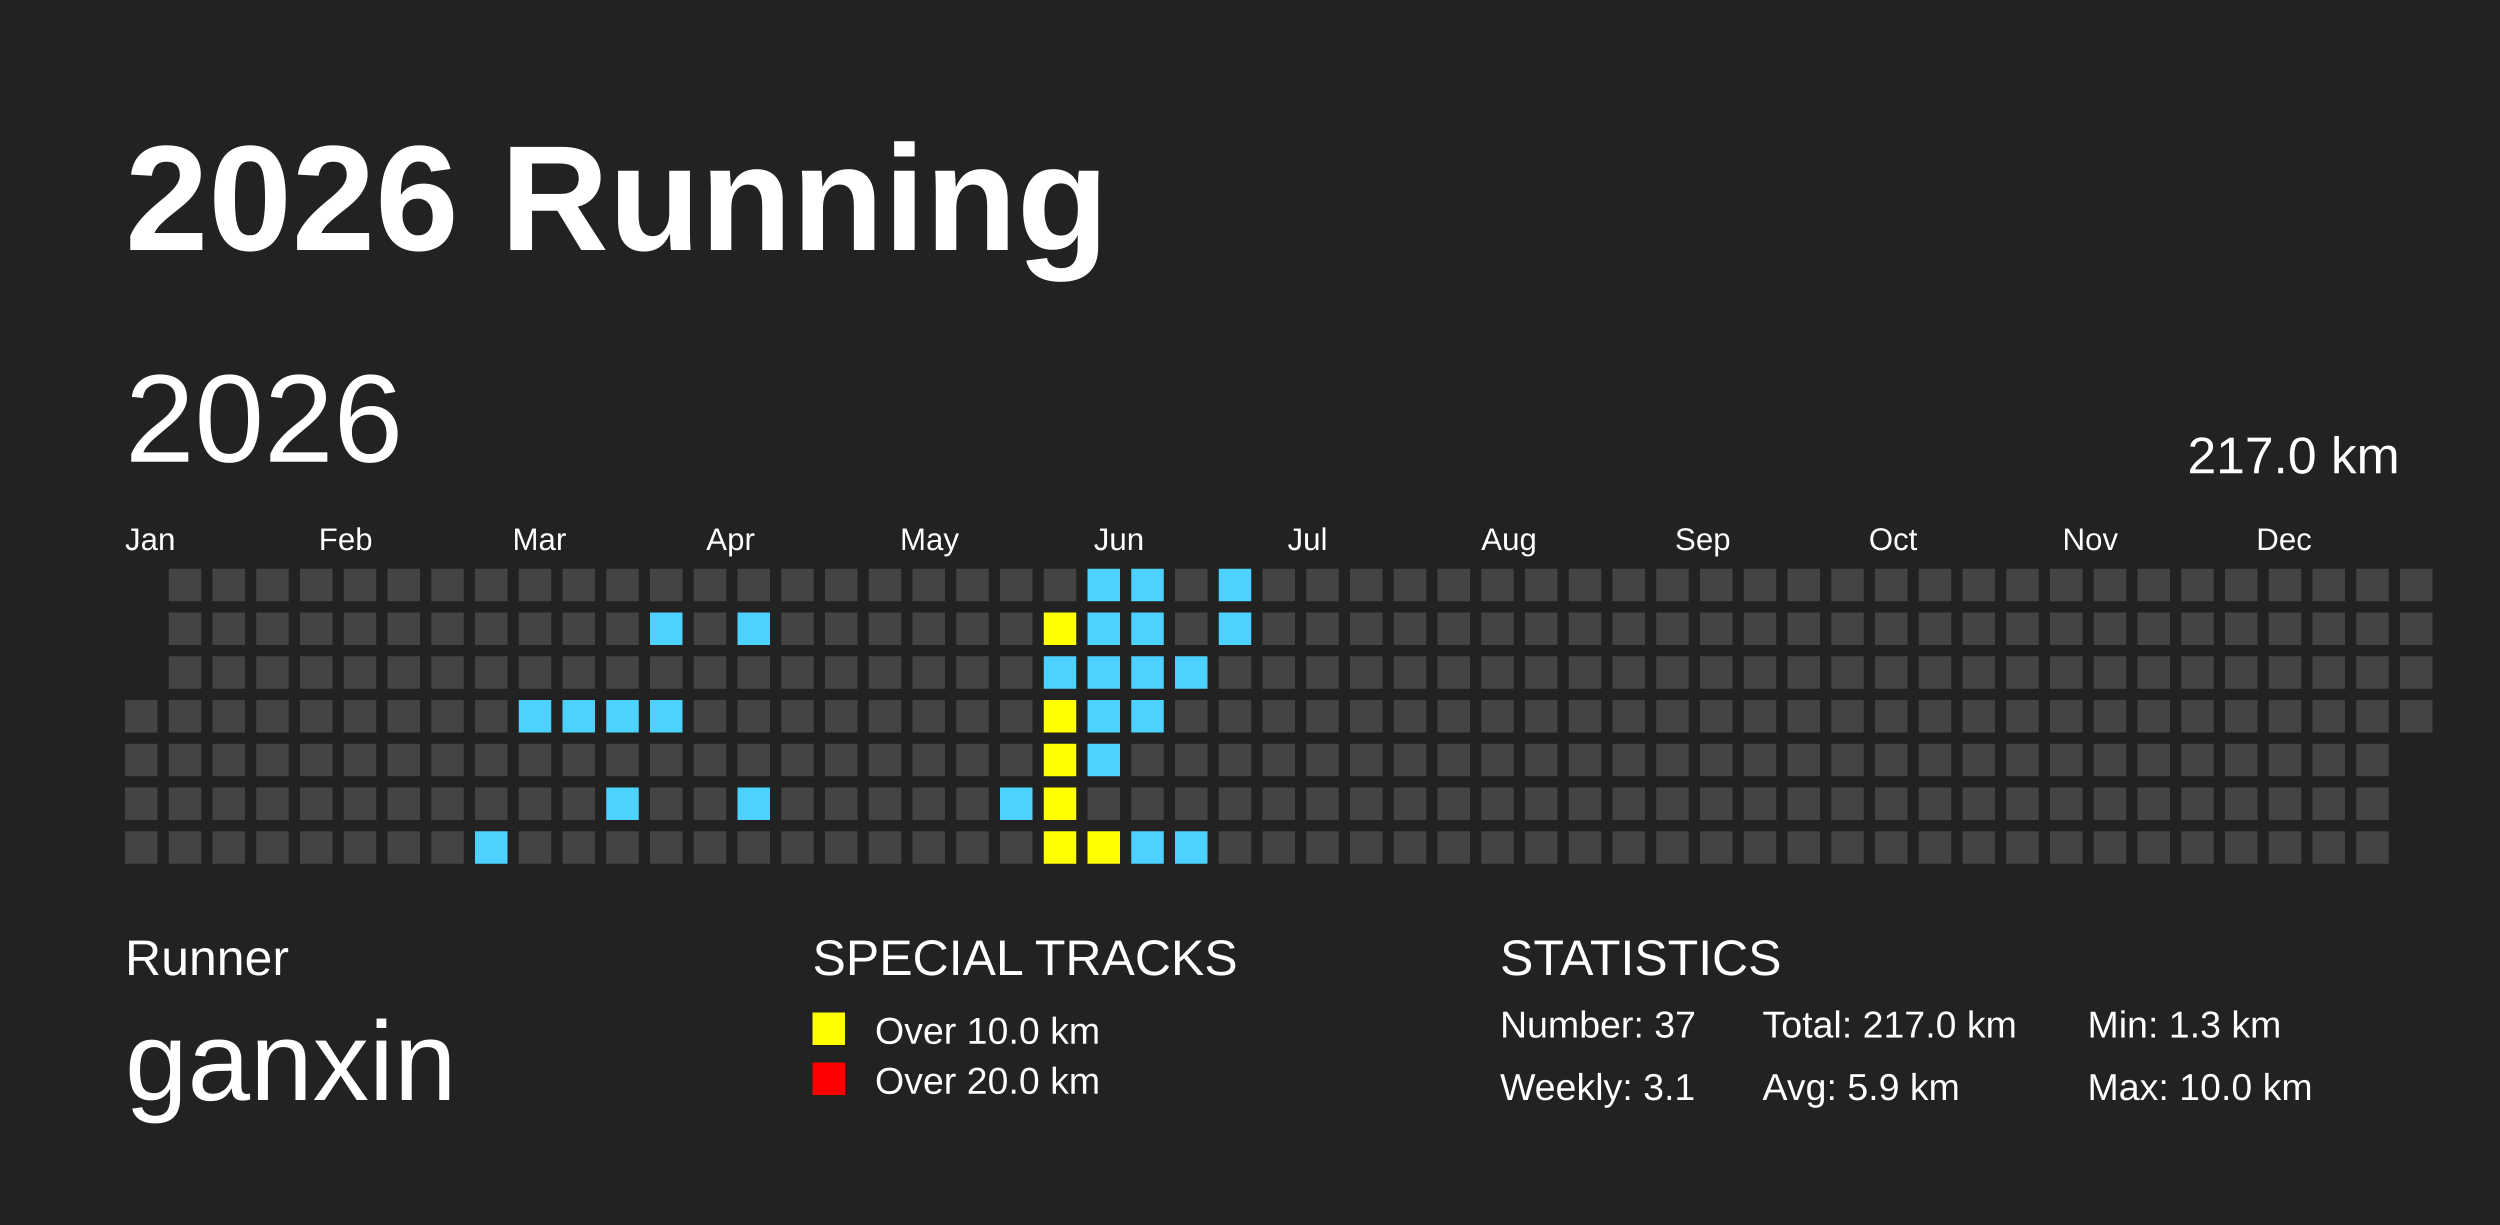
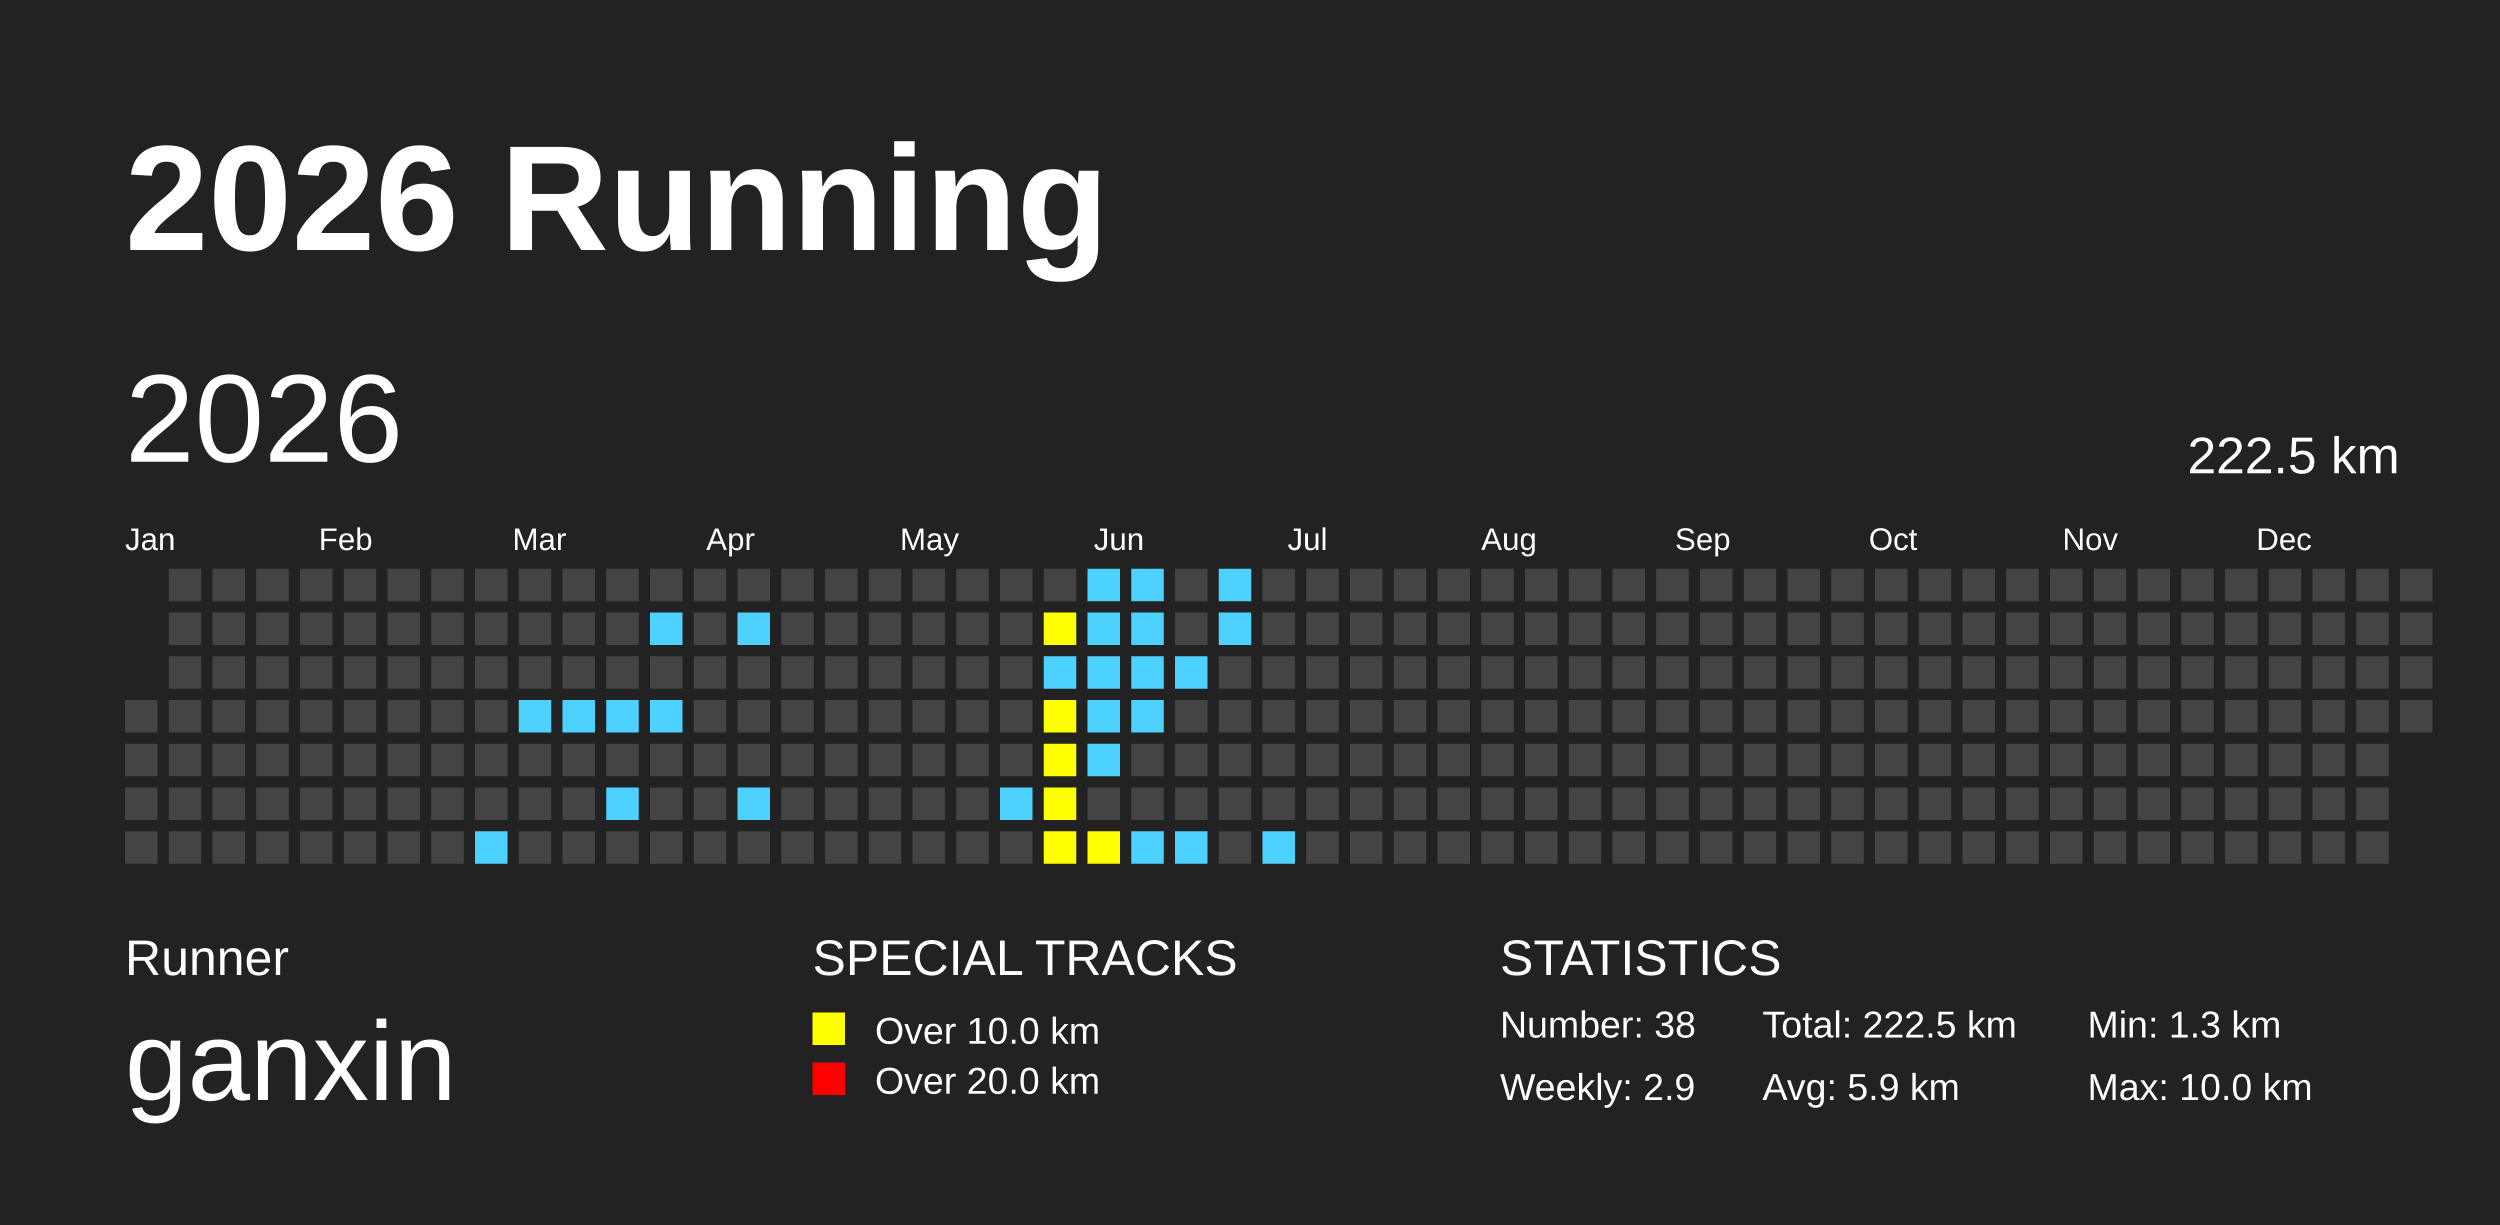
<svg xmlns="http://www.w3.org/2000/svg" baseProfile="full" height="98mm" version="1.1" viewBox="0,0,200,98" width="200mm">
  <defs>
    <pattern height="2" id="indoor-stripe" patternUnits="userSpaceOnUse" width="2">
      <line stroke="white" stroke-opacity="0.45" stroke-width="0.5" x1="0" x2="2" y1="2" y2="0" />
    </pattern>
  </defs>
  <rect fill="#222222" height="98" width="200" x="0" y="0" />
  <text fill="#FFFFFF" style="font-size:12px; font-family:Arial; font-weight:bold;" x="10" y="20">2026 Running</text>
  <text fill="#FFFFFF" style="font-size:4px; font-family:Arial" x="10" y="78">Runner</text>
  <text fill="#FFFFFF" style="font-size:9px; font-family:Arial" x="10" y="88">ganxin</text>
  <text fill="#FFFFFF" style="font-size:4px; font-family:Arial" x="65" y="78">SPECIAL TRACKS</text>
  <rect fill="yellow" height="2.6" width="2.6" x="65" y="81" />
  <text fill="#FFFFFF" style="font-size:3px; font-family:Arial" x="70" y="83.5">Over 10.0 km</text>
  <rect fill="red" height="2.6" width="2.6" x="65" y="85" />
  <text fill="#FFFFFF" style="font-size:3px; font-family:Arial" x="70" y="87.5">Over 20.0 km</text>
  <text fill="#FFFFFF" style="font-size:4px; font-family:Arial" x="120" y="78">STATISTICS</text>
-   <text fill="#FFFFFF" style="font-size:3px; font-family:Arial" x="120" y="83">Number: 37</text>
-   <text fill="#FFFFFF" style="font-size:3px; font-family:Arial" x="120" y="88">Weekly: 3.1</text>
-   <text fill="#FFFFFF" style="font-size:3px; font-family:Arial" x="141" y="83">Total: 217.0 km</text>
+   <text fill="#FFFFFF" style="font-size:3px; font-family:Arial" x="120" y="83">Number: 38</text>
+   <text fill="#FFFFFF" style="font-size:3px; font-family:Arial" x="120" y="88">Weekly: 2.9</text>
+   <text fill="#FFFFFF" style="font-size:3px; font-family:Arial" x="141" y="83">Total: 222.5 km</text>
  <text fill="#FFFFFF" style="font-size:3px; font-family:Arial" x="141" y="88">Avg: 5.9 km</text>
  <text fill="#FFFFFF" style="font-size:3px; font-family:Arial" x="167" y="83">Min: 1.3 km</text>
  <text fill="#FFFFFF" style="font-size:3px; font-family:Arial" x="167" y="88">Max: 10.0 km</text>
  <text dominant-baseline="hanging" fill="#FFFFFF" style="font-size:10.0px; font-family:Arial;" x="10" y="30">2026</text>
-   <text dominant-baseline="hanging" fill="#FFFFFF" style="font-size:4.125px; font-family:Arial;" x="175" y="35">217.0 km</text>
+   <text dominant-baseline="hanging" fill="#FFFFFF" style="font-size:4.125px; font-family:Arial;" x="175" y="35">222.5 km</text>
  <text fill="#FFFFFF" style="font-size:2.5px; font-family:Arial" x="10.0" y="44">Jan</text>
  <text fill="#FFFFFF" style="font-size:2.5px; font-family:Arial" x="25.5" y="44">Feb</text>
  <text fill="#FFFFFF" style="font-size:2.5px; font-family:Arial" x="41.0" y="44">Mar</text>
  <text fill="#FFFFFF" style="font-size:2.5px; font-family:Arial" x="56.5" y="44">Apr</text>
  <text fill="#FFFFFF" style="font-size:2.5px; font-family:Arial" x="72.0" y="44">May</text>
  <text fill="#FFFFFF" style="font-size:2.5px; font-family:Arial" x="87.5" y="44">Jun</text>
  <text fill="#FFFFFF" style="font-size:2.5px; font-family:Arial" x="103.0" y="44">Jul</text>
  <text fill="#FFFFFF" style="font-size:2.5px; font-family:Arial" x="118.5" y="44">Aug</text>
  <text fill="#FFFFFF" style="font-size:2.5px; font-family:Arial" x="134.0" y="44">Sep</text>
  <text fill="#FFFFFF" style="font-size:2.5px; font-family:Arial" x="149.5" y="44">Oct</text>
  <text fill="#FFFFFF" style="font-size:2.5px; font-family:Arial" x="165.0" y="44">Nov</text>
  <text fill="#FFFFFF" style="font-size:2.5px; font-family:Arial" x="180.5" y="44">Dec</text>
  <rect fill="#444444" height="2.6" width="2.6" x="10.0" y="56.0" />
  <rect fill="#444444" height="2.6" width="2.6" x="10.0" y="59.5" />
  <rect fill="#444444" height="2.6" width="2.6" x="10.0" y="63.0" />
  <rect fill="#444444" height="2.6" width="2.6" x="10.0" y="66.5" />
  <rect fill="#444444" height="2.6" width="2.6" x="13.5" y="45.5" />
  <rect fill="#444444" height="2.6" width="2.6" x="13.5" y="49.0" />
  <rect fill="#444444" height="2.6" width="2.6" x="13.5" y="52.5" />
  <rect fill="#444444" height="2.6" width="2.6" x="13.5" y="56.0" />
  <rect fill="#444444" height="2.6" width="2.6" x="13.5" y="59.5" />
  <rect fill="#444444" height="2.6" width="2.6" x="13.5" y="63.0" />
  <rect fill="#444444" height="2.6" width="2.6" x="13.5" y="66.5" />
  <rect fill="#444444" height="2.6" width="2.6" x="17.0" y="45.5" />
  <rect fill="#444444" height="2.6" width="2.6" x="17.0" y="49.0" />
  <rect fill="#444444" height="2.6" width="2.6" x="17.0" y="52.5" />
  <rect fill="#444444" height="2.6" width="2.6" x="17.0" y="56.0" />
  <rect fill="#444444" height="2.6" width="2.6" x="17.0" y="59.5" />
  <rect fill="#444444" height="2.6" width="2.6" x="17.0" y="63.0" />
  <rect fill="#444444" height="2.6" width="2.6" x="17.0" y="66.5" />
  <rect fill="#444444" height="2.6" width="2.6" x="20.5" y="45.5" />
  <rect fill="#444444" height="2.6" width="2.6" x="20.5" y="49.0" />
  <rect fill="#444444" height="2.6" width="2.6" x="20.5" y="52.5" />
  <rect fill="#444444" height="2.6" width="2.6" x="20.5" y="56.0" />
  <rect fill="#444444" height="2.6" width="2.6" x="20.5" y="59.5" />
  <rect fill="#444444" height="2.6" width="2.6" x="20.5" y="63.0" />
  <rect fill="#444444" height="2.6" width="2.6" x="20.5" y="66.5" />
  <rect fill="#444444" height="2.6" width="2.6" x="24.0" y="45.5" />
  <rect fill="#444444" height="2.6" width="2.6" x="24.0" y="49.0" />
  <rect fill="#444444" height="2.6" width="2.6" x="24.0" y="52.5" />
  <rect fill="#444444" height="2.6" width="2.6" x="24.0" y="56.0" />
  <rect fill="#444444" height="2.6" width="2.6" x="24.0" y="59.5" />
  <rect fill="#444444" height="2.6" width="2.6" x="24.0" y="63.0" />
  <rect fill="#444444" height="2.6" width="2.6" x="24.0" y="66.5" />
  <rect fill="#444444" height="2.6" width="2.6" x="27.5" y="45.5" />
  <rect fill="#444444" height="2.6" width="2.6" x="27.5" y="49.0" />
  <rect fill="#444444" height="2.6" width="2.6" x="27.5" y="52.5" />
  <rect fill="#444444" height="2.6" width="2.6" x="27.5" y="56.0" />
  <rect fill="#444444" height="2.6" width="2.6" x="27.5" y="59.5" />
  <rect fill="#444444" height="2.6" width="2.6" x="27.5" y="63.0" />
  <rect fill="#444444" height="2.6" width="2.6" x="27.5" y="66.5" />
  <rect fill="#444444" height="2.6" width="2.6" x="31.0" y="45.5" />
  <rect fill="#444444" height="2.6" width="2.6" x="31.0" y="49.0" />
  <rect fill="#444444" height="2.6" width="2.6" x="31.0" y="52.5" />
  <rect fill="#444444" height="2.6" width="2.6" x="31.0" y="56.0" />
  <rect fill="#444444" height="2.6" width="2.6" x="31.0" y="59.5" />
  <rect fill="#444444" height="2.6" width="2.6" x="31.0" y="63.0" />
  <rect fill="#444444" height="2.6" width="2.6" x="31.0" y="66.5" />
  <rect fill="#444444" height="2.6" width="2.6" x="34.5" y="45.5" />
  <rect fill="#444444" height="2.6" width="2.6" x="34.5" y="49.0" />
  <rect fill="#444444" height="2.6" width="2.6" x="34.5" y="52.5" />
  <rect fill="#444444" height="2.6" width="2.6" x="34.5" y="56.0" />
  <rect fill="#444444" height="2.6" width="2.6" x="34.5" y="59.5" />
  <rect fill="#444444" height="2.6" width="2.6" x="34.5" y="63.0" />
  <rect fill="#444444" height="2.6" width="2.6" x="34.5" y="66.5" />
  <rect fill="#444444" height="2.6" width="2.6" x="38.0" y="45.5" />
  <rect fill="#444444" height="2.6" width="2.6" x="38.0" y="49.0" />
  <rect fill="#444444" height="2.6" width="2.6" x="38.0" y="52.5" />
  <rect fill="#444444" height="2.6" width="2.6" x="38.0" y="56.0" />
  <rect fill="#444444" height="2.6" width="2.6" x="38.0" y="59.5" />
  <rect fill="#444444" height="2.6" width="2.6" x="38.0" y="63.0" />
  <rect fill="#4DD2FF" height="2.6" width="2.6" x="38.0" y="66.5" />
  <rect fill="#444444" height="2.6" width="2.6" x="41.5" y="45.5" />
  <rect fill="#444444" height="2.6" width="2.6" x="41.5" y="49.0" />
  <rect fill="#444444" height="2.6" width="2.6" x="41.5" y="52.5" />
  <rect fill="#4DD2FF" height="2.6" width="2.6" x="41.5" y="56.0" />
  <rect fill="#444444" height="2.6" width="2.6" x="41.5" y="59.5" />
  <rect fill="#444444" height="2.6" width="2.6" x="41.5" y="63.0" />
  <rect fill="#444444" height="2.6" width="2.6" x="41.5" y="66.5" />
  <rect fill="#444444" height="2.6" width="2.6" x="45.0" y="45.5" />
  <rect fill="#444444" height="2.6" width="2.6" x="45.0" y="49.0" />
  <rect fill="#444444" height="2.6" width="2.6" x="45.0" y="52.5" />
  <rect fill="#4DD2FF" height="2.6" width="2.6" x="45.0" y="56.0" />
  <rect fill="#444444" height="2.6" width="2.6" x="45.0" y="59.5" />
  <rect fill="#444444" height="2.6" width="2.6" x="45.0" y="63.0" />
  <rect fill="#444444" height="2.6" width="2.6" x="45.0" y="66.5" />
  <rect fill="#444444" height="2.6" width="2.6" x="48.5" y="45.5" />
  <rect fill="#444444" height="2.6" width="2.6" x="48.5" y="49.0" />
  <rect fill="#444444" height="2.6" width="2.6" x="48.5" y="52.5" />
  <rect fill="#4DD2FF" height="2.6" width="2.6" x="48.5" y="56.0" />
  <rect fill="#444444" height="2.6" width="2.6" x="48.5" y="59.5" />
  <rect fill="#4DD2FF" height="2.6" width="2.6" x="48.5" y="63.0" />
  <rect fill="#444444" height="2.6" width="2.6" x="48.5" y="66.5" />
  <rect fill="#444444" height="2.6" width="2.6" x="52.0" y="45.5" />
  <rect fill="#4DD2FF" height="2.6" width="2.6" x="52.0" y="49.0" />
  <rect fill="#444444" height="2.6" width="2.6" x="52.0" y="52.5" />
  <rect fill="#4DD2FF" height="2.6" width="2.6" x="52.0" y="56.0" />
  <rect fill="#444444" height="2.6" width="2.6" x="52.0" y="59.5" />
  <rect fill="#444444" height="2.6" width="2.6" x="52.0" y="63.0" />
  <rect fill="#444444" height="2.6" width="2.6" x="52.0" y="66.5" />
  <rect fill="#444444" height="2.6" width="2.6" x="55.5" y="45.5" />
  <rect fill="#444444" height="2.6" width="2.6" x="55.5" y="49.0" />
  <rect fill="#444444" height="2.6" width="2.6" x="55.5" y="52.5" />
  <rect fill="#444444" height="2.6" width="2.6" x="55.5" y="56.0" />
  <rect fill="#444444" height="2.6" width="2.6" x="55.5" y="59.5" />
  <rect fill="#444444" height="2.6" width="2.6" x="55.5" y="63.0" />
  <rect fill="#444444" height="2.6" width="2.6" x="55.5" y="66.5" />
  <rect fill="#444444" height="2.6" width="2.6" x="59.0" y="45.5" />
  <rect fill="#4DD2FF" height="2.6" width="2.6" x="59.0" y="49.0" />
  <rect fill="#444444" height="2.6" width="2.6" x="59.0" y="52.5" />
  <rect fill="#444444" height="2.6" width="2.6" x="59.0" y="56.0" />
  <rect fill="#444444" height="2.6" width="2.6" x="59.0" y="59.5" />
  <rect fill="#4DD2FF" height="2.6" width="2.6" x="59.0" y="63.0" />
  <rect fill="#444444" height="2.6" width="2.6" x="59.0" y="66.5" />
  <rect fill="#444444" height="2.6" width="2.6" x="62.5" y="45.5" />
  <rect fill="#444444" height="2.6" width="2.6" x="62.5" y="49.0" />
  <rect fill="#444444" height="2.6" width="2.6" x="62.5" y="52.5" />
  <rect fill="#444444" height="2.6" width="2.6" x="62.5" y="56.0" />
  <rect fill="#444444" height="2.6" width="2.6" x="62.5" y="59.5" />
  <rect fill="#444444" height="2.6" width="2.6" x="62.5" y="63.0" />
  <rect fill="#444444" height="2.6" width="2.6" x="62.5" y="66.5" />
  <rect fill="#444444" height="2.6" width="2.6" x="66.0" y="45.5" />
  <rect fill="#444444" height="2.6" width="2.6" x="66.0" y="49.0" />
  <rect fill="#444444" height="2.6" width="2.6" x="66.0" y="52.5" />
  <rect fill="#444444" height="2.6" width="2.6" x="66.0" y="56.0" />
  <rect fill="#444444" height="2.6" width="2.6" x="66.0" y="59.5" />
  <rect fill="#444444" height="2.6" width="2.6" x="66.0" y="63.0" />
  <rect fill="#444444" height="2.6" width="2.6" x="66.0" y="66.5" />
  <rect fill="#444444" height="2.6" width="2.6" x="69.5" y="45.5" />
  <rect fill="#444444" height="2.6" width="2.6" x="69.5" y="49.0" />
  <rect fill="#444444" height="2.6" width="2.6" x="69.5" y="52.5" />
  <rect fill="#444444" height="2.6" width="2.6" x="69.5" y="56.0" />
  <rect fill="#444444" height="2.6" width="2.6" x="69.5" y="59.5" />
  <rect fill="#444444" height="2.6" width="2.6" x="69.5" y="63.0" />
  <rect fill="#444444" height="2.6" width="2.6" x="69.5" y="66.5" />
  <rect fill="#444444" height="2.6" width="2.6" x="73.0" y="45.5" />
  <rect fill="#444444" height="2.6" width="2.6" x="73.0" y="49.0" />
  <rect fill="#444444" height="2.6" width="2.6" x="73.0" y="52.5" />
  <rect fill="#444444" height="2.6" width="2.6" x="73.0" y="56.0" />
  <rect fill="#444444" height="2.6" width="2.6" x="73.0" y="59.5" />
  <rect fill="#444444" height="2.6" width="2.6" x="73.0" y="63.0" />
  <rect fill="#444444" height="2.6" width="2.6" x="73.0" y="66.5" />
  <rect fill="#444444" height="2.6" width="2.6" x="76.5" y="45.5" />
  <rect fill="#444444" height="2.6" width="2.6" x="76.5" y="49.0" />
  <rect fill="#444444" height="2.6" width="2.6" x="76.5" y="52.5" />
  <rect fill="#444444" height="2.6" width="2.6" x="76.5" y="56.0" />
  <rect fill="#444444" height="2.6" width="2.6" x="76.5" y="59.5" />
  <rect fill="#444444" height="2.6" width="2.6" x="76.5" y="63.0" />
  <rect fill="#444444" height="2.6" width="2.6" x="76.5" y="66.5" />
  <rect fill="#444444" height="2.6" width="2.6" x="80.0" y="45.5" />
  <rect fill="#444444" height="2.6" width="2.6" x="80.0" y="49.0" />
  <rect fill="#444444" height="2.6" width="2.6" x="80.0" y="52.5" />
  <rect fill="#444444" height="2.6" width="2.6" x="80.0" y="56.0" />
  <rect fill="#444444" height="2.6" width="2.6" x="80.0" y="59.5" />
  <rect fill="#4DD2FF" height="2.6" width="2.6" x="80.0" y="63.0" />
  <rect fill="#444444" height="2.6" width="2.6" x="80.0" y="66.5" />
  <rect fill="#444444" height="2.6" width="2.6" x="83.5" y="45.5" />
  <rect fill="yellow" height="2.6" width="2.6" x="83.5" y="49.0" />
  <rect fill="#4DD2FF" height="2.6" width="2.6" x="83.5" y="52.5" />
  <rect fill="yellow" height="2.6" width="2.6" x="83.5" y="56.0" />
  <rect fill="yellow" height="2.6" width="2.6" x="83.5" y="59.5" />
  <rect fill="yellow" height="2.6" width="2.6" x="83.5" y="63.0" />
  <rect fill="yellow" height="2.6" width="2.6" x="83.5" y="66.5" />
  <rect fill="#4DD2FF" height="2.6" width="2.6" x="87.0" y="45.5" />
  <rect fill="#4DD2FF" height="2.6" width="2.6" x="87.0" y="49.0" />
  <rect fill="#4DD2FF" height="2.6" width="2.6" x="87.0" y="52.5" />
  <rect fill="#4DD2FF" height="2.6" width="2.6" x="87.0" y="56.0" />
  <rect fill="#4DD2FF" height="2.6" width="2.6" x="87.0" y="59.5" />
  <rect fill="#444444" height="2.6" width="2.6" x="87.0" y="63.0" />
  <rect fill="yellow" height="2.6" width="2.6" x="87.0" y="66.5" />
  <rect fill="#4DD2FF" height="2.6" width="2.6" x="90.5" y="45.5" />
  <rect fill="#4DD2FF" height="2.6" width="2.6" x="90.5" y="49.0" />
  <rect fill="#4DD2FF" height="2.6" width="2.6" x="90.5" y="52.5" />
  <rect fill="#4DD2FF" height="2.6" width="2.6" x="90.5" y="56.0" />
  <rect fill="#444444" height="2.6" width="2.6" x="90.5" y="59.5" />
  <rect fill="#444444" height="2.6" width="2.6" x="90.5" y="63.0" />
  <rect fill="#4DD2FF" height="2.6" width="2.6" x="90.5" y="66.5" />
  <rect fill="#444444" height="2.6" width="2.6" x="94.0" y="45.5" />
  <rect fill="#444444" height="2.6" width="2.6" x="94.0" y="49.0" />
  <rect fill="#4DD2FF" height="2.6" width="2.6" x="94.0" y="52.5" />
  <rect fill="#444444" height="2.6" width="2.6" x="94.0" y="56.0" />
  <rect fill="#444444" height="2.6" width="2.6" x="94.0" y="59.5" />
  <rect fill="#444444" height="2.6" width="2.6" x="94.0" y="63.0" />
  <rect fill="#4DD2FF" height="2.6" width="2.6" x="94.0" y="66.5" />
  <rect fill="#4DD2FF" height="2.6" width="2.6" x="97.5" y="45.5" />
  <rect fill="#4DD2FF" height="2.6" width="2.6" x="97.5" y="49.0" />
  <rect fill="#444444" height="2.6" width="2.6" x="97.5" y="52.5" />
  <rect fill="#444444" height="2.6" width="2.6" x="97.5" y="56.0" />
  <rect fill="#444444" height="2.6" width="2.6" x="97.5" y="59.5" />
  <rect fill="#444444" height="2.6" width="2.6" x="97.5" y="63.0" />
  <rect fill="#444444" height="2.6" width="2.6" x="97.5" y="66.5" />
  <rect fill="#444444" height="2.6" width="2.6" x="101.0" y="45.5" />
  <rect fill="#444444" height="2.6" width="2.6" x="101.0" y="49.0" />
  <rect fill="#444444" height="2.6" width="2.6" x="101.0" y="52.5" />
  <rect fill="#444444" height="2.6" width="2.6" x="101.0" y="56.0" />
  <rect fill="#444444" height="2.6" width="2.6" x="101.0" y="59.5" />
  <rect fill="#444444" height="2.6" width="2.6" x="101.0" y="63.0" />
-   <rect fill="#444444" height="2.6" width="2.6" x="101.0" y="66.5" />
+   <rect fill="#4DD2FF" height="2.6" width="2.6" x="101.0" y="66.5" />
  <rect fill="#444444" height="2.6" width="2.6" x="104.5" y="45.5" />
  <rect fill="#444444" height="2.6" width="2.6" x="104.5" y="49.0" />
  <rect fill="#444444" height="2.6" width="2.6" x="104.5" y="52.5" />
  <rect fill="#444444" height="2.6" width="2.6" x="104.5" y="56.0" />
  <rect fill="#444444" height="2.6" width="2.6" x="104.5" y="59.5" />
  <rect fill="#444444" height="2.6" width="2.6" x="104.5" y="63.0" />
  <rect fill="#444444" height="2.6" width="2.6" x="104.5" y="66.5" />
  <rect fill="#444444" height="2.6" width="2.6" x="108.0" y="45.5" />
  <rect fill="#444444" height="2.6" width="2.6" x="108.0" y="49.0" />
  <rect fill="#444444" height="2.6" width="2.6" x="108.0" y="52.5" />
  <rect fill="#444444" height="2.6" width="2.6" x="108.0" y="56.0" />
  <rect fill="#444444" height="2.6" width="2.6" x="108.0" y="59.5" />
  <rect fill="#444444" height="2.6" width="2.6" x="108.0" y="63.0" />
  <rect fill="#444444" height="2.6" width="2.6" x="108.0" y="66.5" />
  <rect fill="#444444" height="2.6" width="2.6" x="111.5" y="45.5" />
  <rect fill="#444444" height="2.6" width="2.6" x="111.5" y="49.0" />
  <rect fill="#444444" height="2.6" width="2.6" x="111.5" y="52.5" />
  <rect fill="#444444" height="2.6" width="2.6" x="111.5" y="56.0" />
  <rect fill="#444444" height="2.6" width="2.6" x="111.5" y="59.5" />
  <rect fill="#444444" height="2.6" width="2.6" x="111.5" y="63.0" />
  <rect fill="#444444" height="2.6" width="2.6" x="111.5" y="66.5" />
  <rect fill="#444444" height="2.6" width="2.6" x="115.0" y="45.5" />
  <rect fill="#444444" height="2.6" width="2.6" x="115.0" y="49.0" />
  <rect fill="#444444" height="2.6" width="2.6" x="115.0" y="52.5" />
  <rect fill="#444444" height="2.6" width="2.6" x="115.0" y="56.0" />
  <rect fill="#444444" height="2.6" width="2.6" x="115.0" y="59.5" />
  <rect fill="#444444" height="2.6" width="2.6" x="115.0" y="63.0" />
  <rect fill="#444444" height="2.6" width="2.6" x="115.0" y="66.5" />
  <rect fill="#444444" height="2.6" width="2.6" x="118.5" y="45.5" />
  <rect fill="#444444" height="2.6" width="2.6" x="118.5" y="49.0" />
  <rect fill="#444444" height="2.6" width="2.6" x="118.5" y="52.5" />
  <rect fill="#444444" height="2.6" width="2.6" x="118.5" y="56.0" />
  <rect fill="#444444" height="2.6" width="2.6" x="118.5" y="59.5" />
  <rect fill="#444444" height="2.6" width="2.6" x="118.5" y="63.0" />
  <rect fill="#444444" height="2.6" width="2.6" x="118.5" y="66.5" />
  <rect fill="#444444" height="2.6" width="2.6" x="122.0" y="45.5" />
  <rect fill="#444444" height="2.6" width="2.6" x="122.0" y="49.0" />
  <rect fill="#444444" height="2.6" width="2.6" x="122.0" y="52.5" />
  <rect fill="#444444" height="2.6" width="2.6" x="122.0" y="56.0" />
  <rect fill="#444444" height="2.6" width="2.6" x="122.0" y="59.5" />
  <rect fill="#444444" height="2.6" width="2.6" x="122.0" y="63.0" />
  <rect fill="#444444" height="2.6" width="2.6" x="122.0" y="66.5" />
  <rect fill="#444444" height="2.6" width="2.6" x="125.5" y="45.5" />
  <rect fill="#444444" height="2.6" width="2.6" x="125.5" y="49.0" />
  <rect fill="#444444" height="2.6" width="2.6" x="125.5" y="52.5" />
  <rect fill="#444444" height="2.6" width="2.6" x="125.5" y="56.0" />
  <rect fill="#444444" height="2.6" width="2.6" x="125.5" y="59.5" />
  <rect fill="#444444" height="2.6" width="2.6" x="125.5" y="63.0" />
  <rect fill="#444444" height="2.6" width="2.6" x="125.5" y="66.5" />
  <rect fill="#444444" height="2.6" width="2.6" x="129.0" y="45.5" />
  <rect fill="#444444" height="2.6" width="2.6" x="129.0" y="49.0" />
  <rect fill="#444444" height="2.6" width="2.6" x="129.0" y="52.5" />
  <rect fill="#444444" height="2.6" width="2.6" x="129.0" y="56.0" />
  <rect fill="#444444" height="2.6" width="2.6" x="129.0" y="59.5" />
  <rect fill="#444444" height="2.6" width="2.6" x="129.0" y="63.0" />
  <rect fill="#444444" height="2.6" width="2.6" x="129.0" y="66.5" />
  <rect fill="#444444" height="2.6" width="2.6" x="132.5" y="45.5" />
  <rect fill="#444444" height="2.6" width="2.6" x="132.5" y="49.0" />
  <rect fill="#444444" height="2.6" width="2.6" x="132.5" y="52.5" />
  <rect fill="#444444" height="2.6" width="2.6" x="132.5" y="56.0" />
  <rect fill="#444444" height="2.6" width="2.6" x="132.5" y="59.5" />
  <rect fill="#444444" height="2.6" width="2.6" x="132.5" y="63.0" />
  <rect fill="#444444" height="2.6" width="2.6" x="132.5" y="66.5" />
  <rect fill="#444444" height="2.6" width="2.6" x="136.0" y="45.5" />
  <rect fill="#444444" height="2.6" width="2.6" x="136.0" y="49.0" />
  <rect fill="#444444" height="2.6" width="2.6" x="136.0" y="52.5" />
  <rect fill="#444444" height="2.6" width="2.6" x="136.0" y="56.0" />
  <rect fill="#444444" height="2.6" width="2.6" x="136.0" y="59.5" />
  <rect fill="#444444" height="2.6" width="2.6" x="136.0" y="63.0" />
  <rect fill="#444444" height="2.6" width="2.6" x="136.0" y="66.5" />
  <rect fill="#444444" height="2.6" width="2.6" x="139.5" y="45.5" />
  <rect fill="#444444" height="2.6" width="2.6" x="139.5" y="49.0" />
  <rect fill="#444444" height="2.6" width="2.6" x="139.5" y="52.5" />
  <rect fill="#444444" height="2.6" width="2.6" x="139.5" y="56.0" />
  <rect fill="#444444" height="2.6" width="2.6" x="139.5" y="59.5" />
  <rect fill="#444444" height="2.6" width="2.6" x="139.5" y="63.0" />
  <rect fill="#444444" height="2.6" width="2.6" x="139.5" y="66.5" />
  <rect fill="#444444" height="2.6" width="2.6" x="143.0" y="45.5" />
  <rect fill="#444444" height="2.6" width="2.6" x="143.0" y="49.0" />
  <rect fill="#444444" height="2.6" width="2.6" x="143.0" y="52.5" />
  <rect fill="#444444" height="2.6" width="2.6" x="143.0" y="56.0" />
  <rect fill="#444444" height="2.6" width="2.6" x="143.0" y="59.5" />
  <rect fill="#444444" height="2.6" width="2.6" x="143.0" y="63.0" />
  <rect fill="#444444" height="2.6" width="2.6" x="143.0" y="66.5" />
  <rect fill="#444444" height="2.6" width="2.6" x="146.5" y="45.5" />
  <rect fill="#444444" height="2.6" width="2.6" x="146.5" y="49.0" />
  <rect fill="#444444" height="2.6" width="2.6" x="146.5" y="52.5" />
  <rect fill="#444444" height="2.6" width="2.6" x="146.5" y="56.0" />
  <rect fill="#444444" height="2.6" width="2.6" x="146.5" y="59.5" />
  <rect fill="#444444" height="2.6" width="2.6" x="146.5" y="63.0" />
  <rect fill="#444444" height="2.6" width="2.6" x="146.5" y="66.5" />
  <rect fill="#444444" height="2.6" width="2.6" x="150.0" y="45.5" />
  <rect fill="#444444" height="2.6" width="2.6" x="150.0" y="49.0" />
  <rect fill="#444444" height="2.6" width="2.6" x="150.0" y="52.5" />
  <rect fill="#444444" height="2.6" width="2.6" x="150.0" y="56.0" />
  <rect fill="#444444" height="2.6" width="2.6" x="150.0" y="59.5" />
  <rect fill="#444444" height="2.6" width="2.6" x="150.0" y="63.0" />
  <rect fill="#444444" height="2.6" width="2.6" x="150.0" y="66.5" />
  <rect fill="#444444" height="2.6" width="2.6" x="153.5" y="45.5" />
  <rect fill="#444444" height="2.6" width="2.6" x="153.5" y="49.0" />
  <rect fill="#444444" height="2.6" width="2.6" x="153.5" y="52.5" />
  <rect fill="#444444" height="2.6" width="2.6" x="153.5" y="56.0" />
  <rect fill="#444444" height="2.6" width="2.6" x="153.5" y="59.5" />
  <rect fill="#444444" height="2.6" width="2.6" x="153.5" y="63.0" />
  <rect fill="#444444" height="2.6" width="2.6" x="153.5" y="66.5" />
  <rect fill="#444444" height="2.6" width="2.6" x="157.0" y="45.5" />
  <rect fill="#444444" height="2.6" width="2.6" x="157.0" y="49.0" />
  <rect fill="#444444" height="2.6" width="2.6" x="157.0" y="52.5" />
  <rect fill="#444444" height="2.6" width="2.6" x="157.0" y="56.0" />
  <rect fill="#444444" height="2.6" width="2.6" x="157.0" y="59.5" />
  <rect fill="#444444" height="2.6" width="2.6" x="157.0" y="63.0" />
  <rect fill="#444444" height="2.6" width="2.6" x="157.0" y="66.5" />
  <rect fill="#444444" height="2.6" width="2.6" x="160.5" y="45.5" />
  <rect fill="#444444" height="2.6" width="2.6" x="160.5" y="49.0" />
  <rect fill="#444444" height="2.6" width="2.6" x="160.5" y="52.5" />
  <rect fill="#444444" height="2.6" width="2.6" x="160.5" y="56.0" />
  <rect fill="#444444" height="2.6" width="2.6" x="160.5" y="59.5" />
  <rect fill="#444444" height="2.6" width="2.6" x="160.5" y="63.0" />
  <rect fill="#444444" height="2.6" width="2.6" x="160.5" y="66.5" />
  <rect fill="#444444" height="2.6" width="2.6" x="164.0" y="45.5" />
  <rect fill="#444444" height="2.6" width="2.6" x="164.0" y="49.0" />
  <rect fill="#444444" height="2.6" width="2.6" x="164.0" y="52.5" />
  <rect fill="#444444" height="2.6" width="2.6" x="164.0" y="56.0" />
  <rect fill="#444444" height="2.6" width="2.6" x="164.0" y="59.5" />
  <rect fill="#444444" height="2.6" width="2.6" x="164.0" y="63.0" />
  <rect fill="#444444" height="2.6" width="2.6" x="164.0" y="66.5" />
  <rect fill="#444444" height="2.6" width="2.6" x="167.5" y="45.5" />
  <rect fill="#444444" height="2.6" width="2.6" x="167.5" y="49.0" />
  <rect fill="#444444" height="2.6" width="2.6" x="167.5" y="52.5" />
  <rect fill="#444444" height="2.6" width="2.6" x="167.5" y="56.0" />
  <rect fill="#444444" height="2.6" width="2.6" x="167.5" y="59.5" />
  <rect fill="#444444" height="2.6" width="2.6" x="167.5" y="63.0" />
  <rect fill="#444444" height="2.6" width="2.6" x="167.5" y="66.5" />
  <rect fill="#444444" height="2.6" width="2.6" x="171.0" y="45.5" />
  <rect fill="#444444" height="2.6" width="2.6" x="171.0" y="49.0" />
  <rect fill="#444444" height="2.6" width="2.6" x="171.0" y="52.5" />
  <rect fill="#444444" height="2.6" width="2.6" x="171.0" y="56.0" />
  <rect fill="#444444" height="2.6" width="2.6" x="171.0" y="59.5" />
  <rect fill="#444444" height="2.6" width="2.6" x="171.0" y="63.0" />
  <rect fill="#444444" height="2.6" width="2.6" x="171.0" y="66.5" />
  <rect fill="#444444" height="2.6" width="2.6" x="174.5" y="45.5" />
  <rect fill="#444444" height="2.6" width="2.6" x="174.5" y="49.0" />
  <rect fill="#444444" height="2.6" width="2.6" x="174.5" y="52.5" />
  <rect fill="#444444" height="2.6" width="2.6" x="174.5" y="56.0" />
  <rect fill="#444444" height="2.6" width="2.6" x="174.5" y="59.5" />
  <rect fill="#444444" height="2.6" width="2.6" x="174.5" y="63.0" />
  <rect fill="#444444" height="2.6" width="2.6" x="174.5" y="66.5" />
  <rect fill="#444444" height="2.6" width="2.6" x="178.0" y="45.5" />
  <rect fill="#444444" height="2.6" width="2.6" x="178.0" y="49.0" />
  <rect fill="#444444" height="2.6" width="2.6" x="178.0" y="52.5" />
  <rect fill="#444444" height="2.6" width="2.6" x="178.0" y="56.0" />
  <rect fill="#444444" height="2.6" width="2.6" x="178.0" y="59.5" />
  <rect fill="#444444" height="2.6" width="2.6" x="178.0" y="63.0" />
  <rect fill="#444444" height="2.6" width="2.6" x="178.0" y="66.5" />
  <rect fill="#444444" height="2.6" width="2.6" x="181.5" y="45.5" />
  <rect fill="#444444" height="2.6" width="2.6" x="181.5" y="49.0" />
  <rect fill="#444444" height="2.6" width="2.6" x="181.5" y="52.5" />
  <rect fill="#444444" height="2.6" width="2.6" x="181.5" y="56.0" />
  <rect fill="#444444" height="2.6" width="2.6" x="181.5" y="59.5" />
  <rect fill="#444444" height="2.6" width="2.6" x="181.5" y="63.0" />
  <rect fill="#444444" height="2.6" width="2.6" x="181.5" y="66.5" />
  <rect fill="#444444" height="2.6" width="2.6" x="185.0" y="45.5" />
  <rect fill="#444444" height="2.6" width="2.6" x="185.0" y="49.0" />
  <rect fill="#444444" height="2.6" width="2.6" x="185.0" y="52.5" />
  <rect fill="#444444" height="2.6" width="2.6" x="185.0" y="56.0" />
  <rect fill="#444444" height="2.6" width="2.6" x="185.0" y="59.5" />
  <rect fill="#444444" height="2.6" width="2.6" x="185.0" y="63.0" />
  <rect fill="#444444" height="2.6" width="2.6" x="185.0" y="66.5" />
  <rect fill="#444444" height="2.6" width="2.6" x="188.5" y="45.5" />
  <rect fill="#444444" height="2.6" width="2.6" x="188.5" y="49.0" />
  <rect fill="#444444" height="2.6" width="2.6" x="188.5" y="52.5" />
  <rect fill="#444444" height="2.6" width="2.6" x="188.5" y="56.0" />
  <rect fill="#444444" height="2.6" width="2.6" x="188.5" y="59.5" />
  <rect fill="#444444" height="2.6" width="2.6" x="188.5" y="63.0" />
  <rect fill="#444444" height="2.6" width="2.6" x="188.5" y="66.5" />
  <rect fill="#444444" height="2.6" width="2.6" x="192.0" y="45.5" />
  <rect fill="#444444" height="2.6" width="2.6" x="192.0" y="49.0" />
  <rect fill="#444444" height="2.6" width="2.6" x="192.0" y="52.5" />
  <rect fill="#444444" height="2.6" width="2.6" x="192.0" y="56.0" />
</svg>
